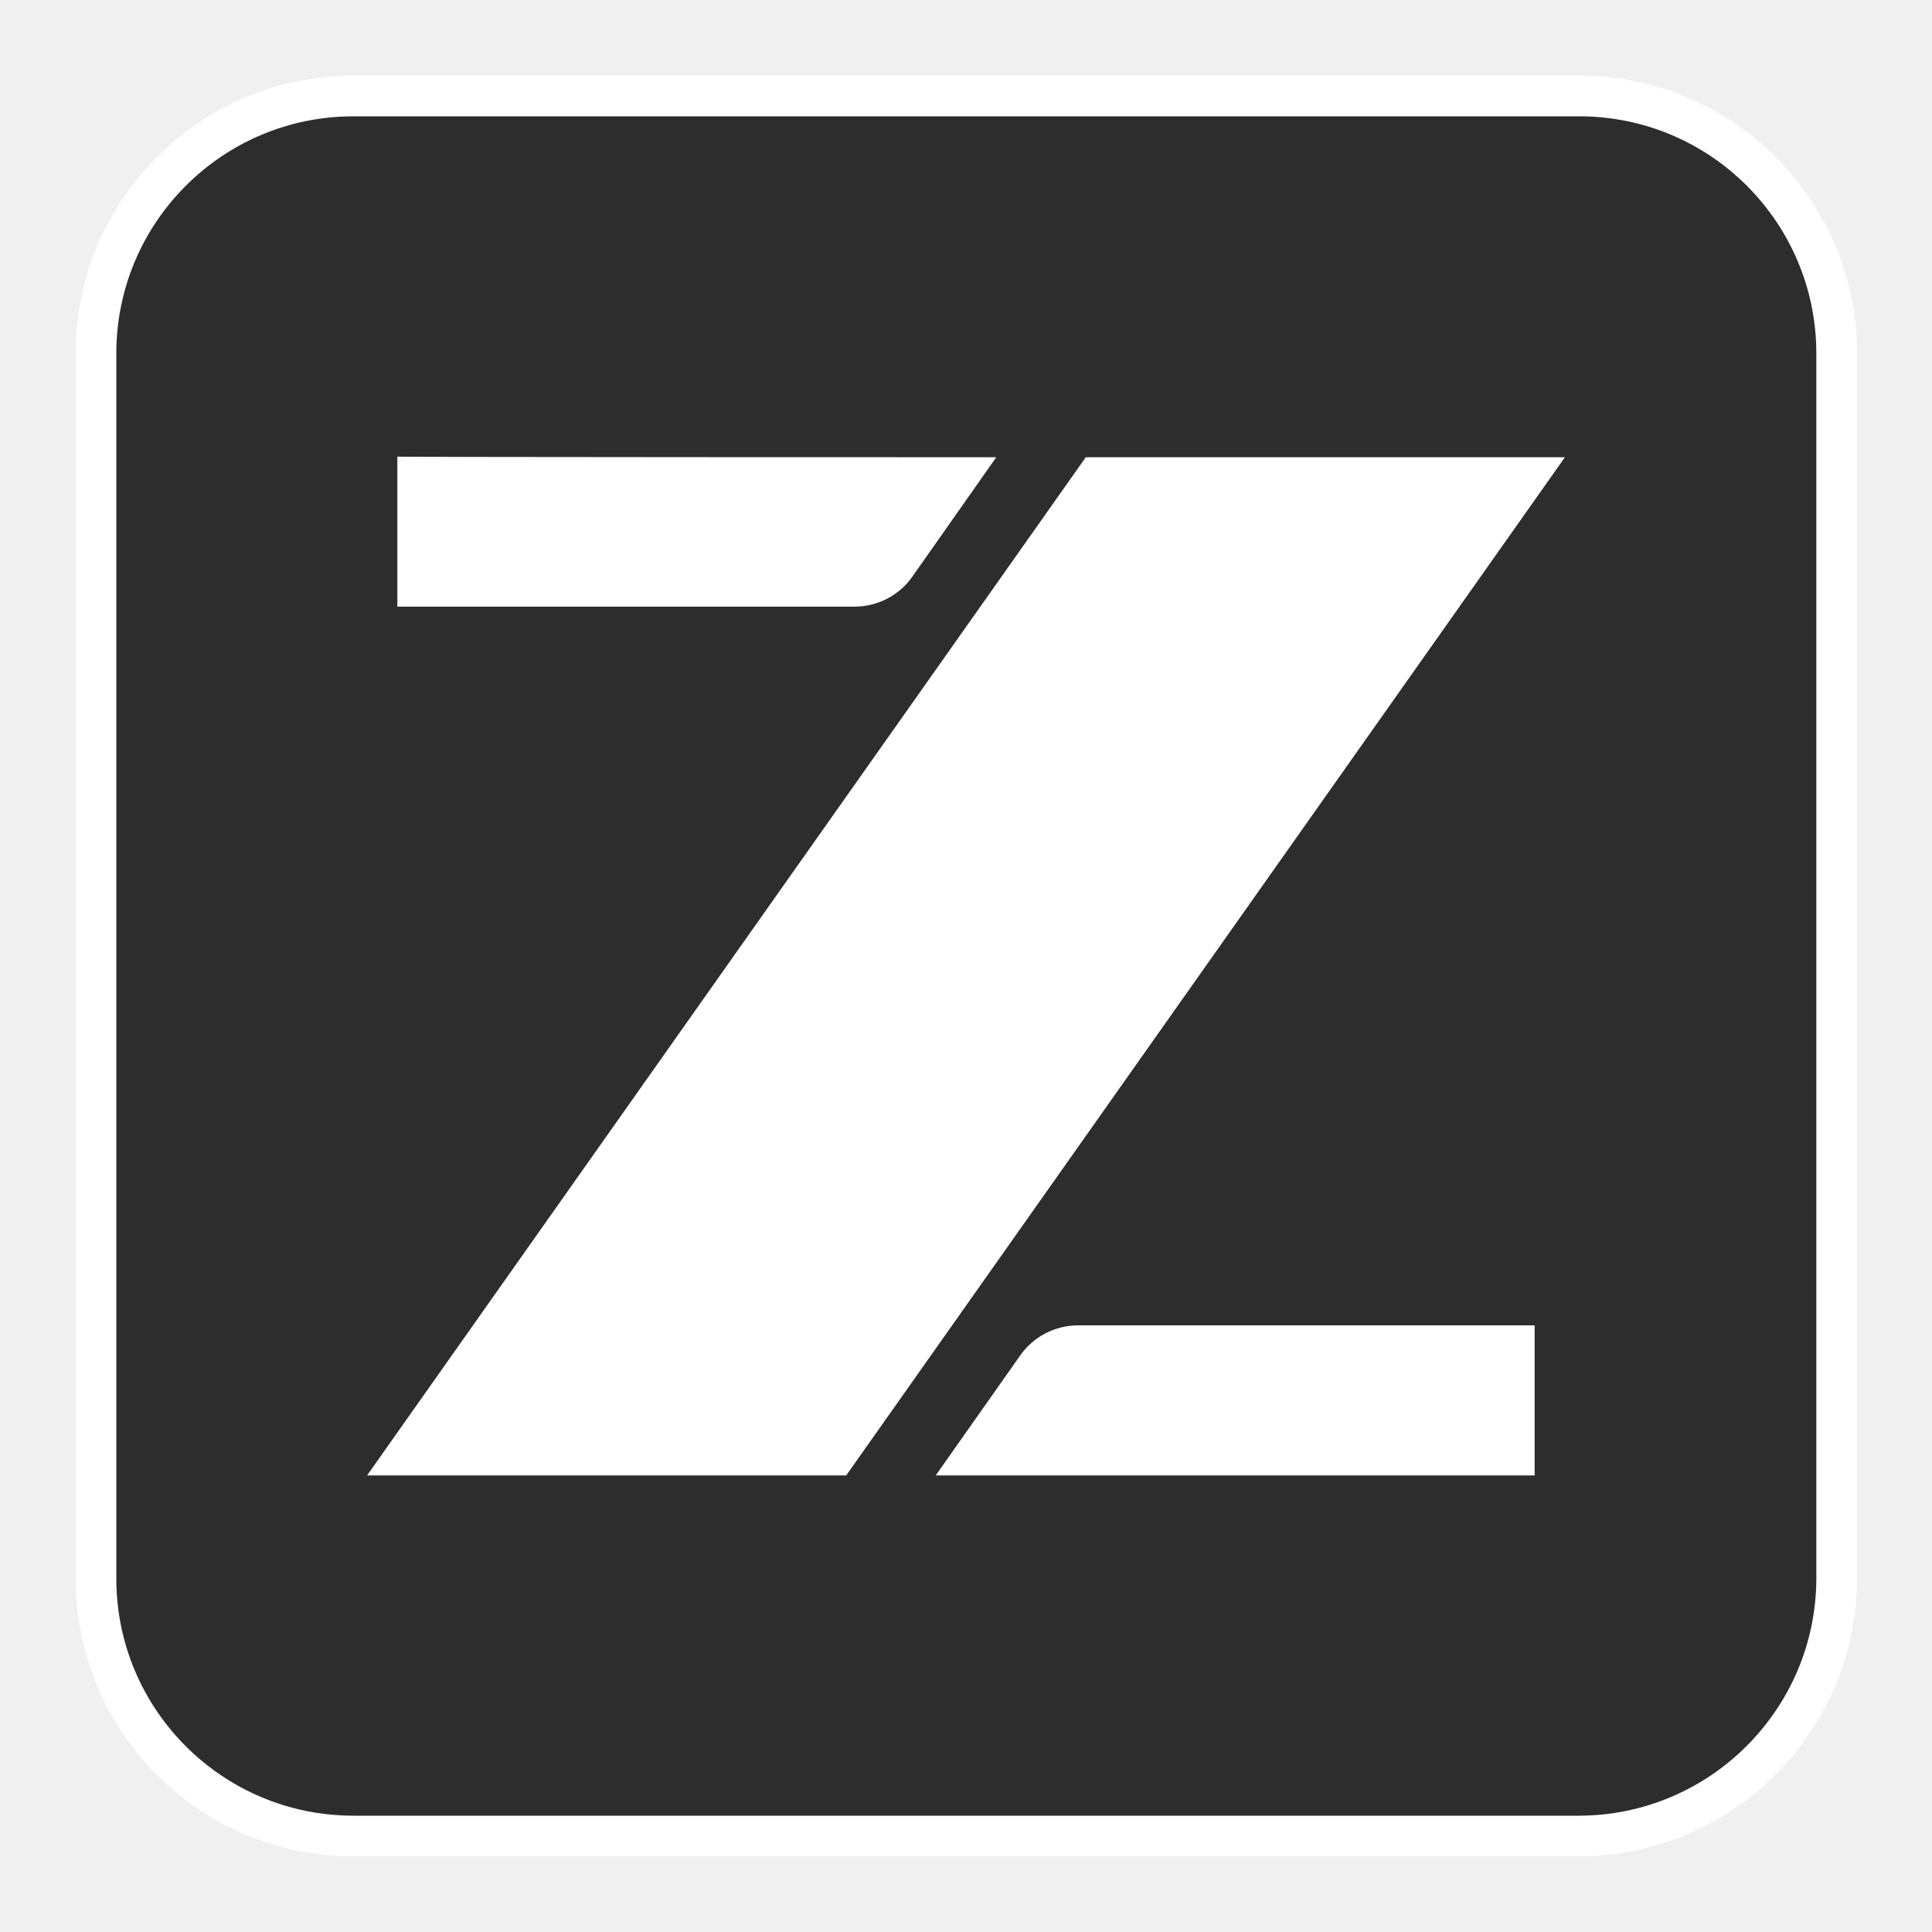
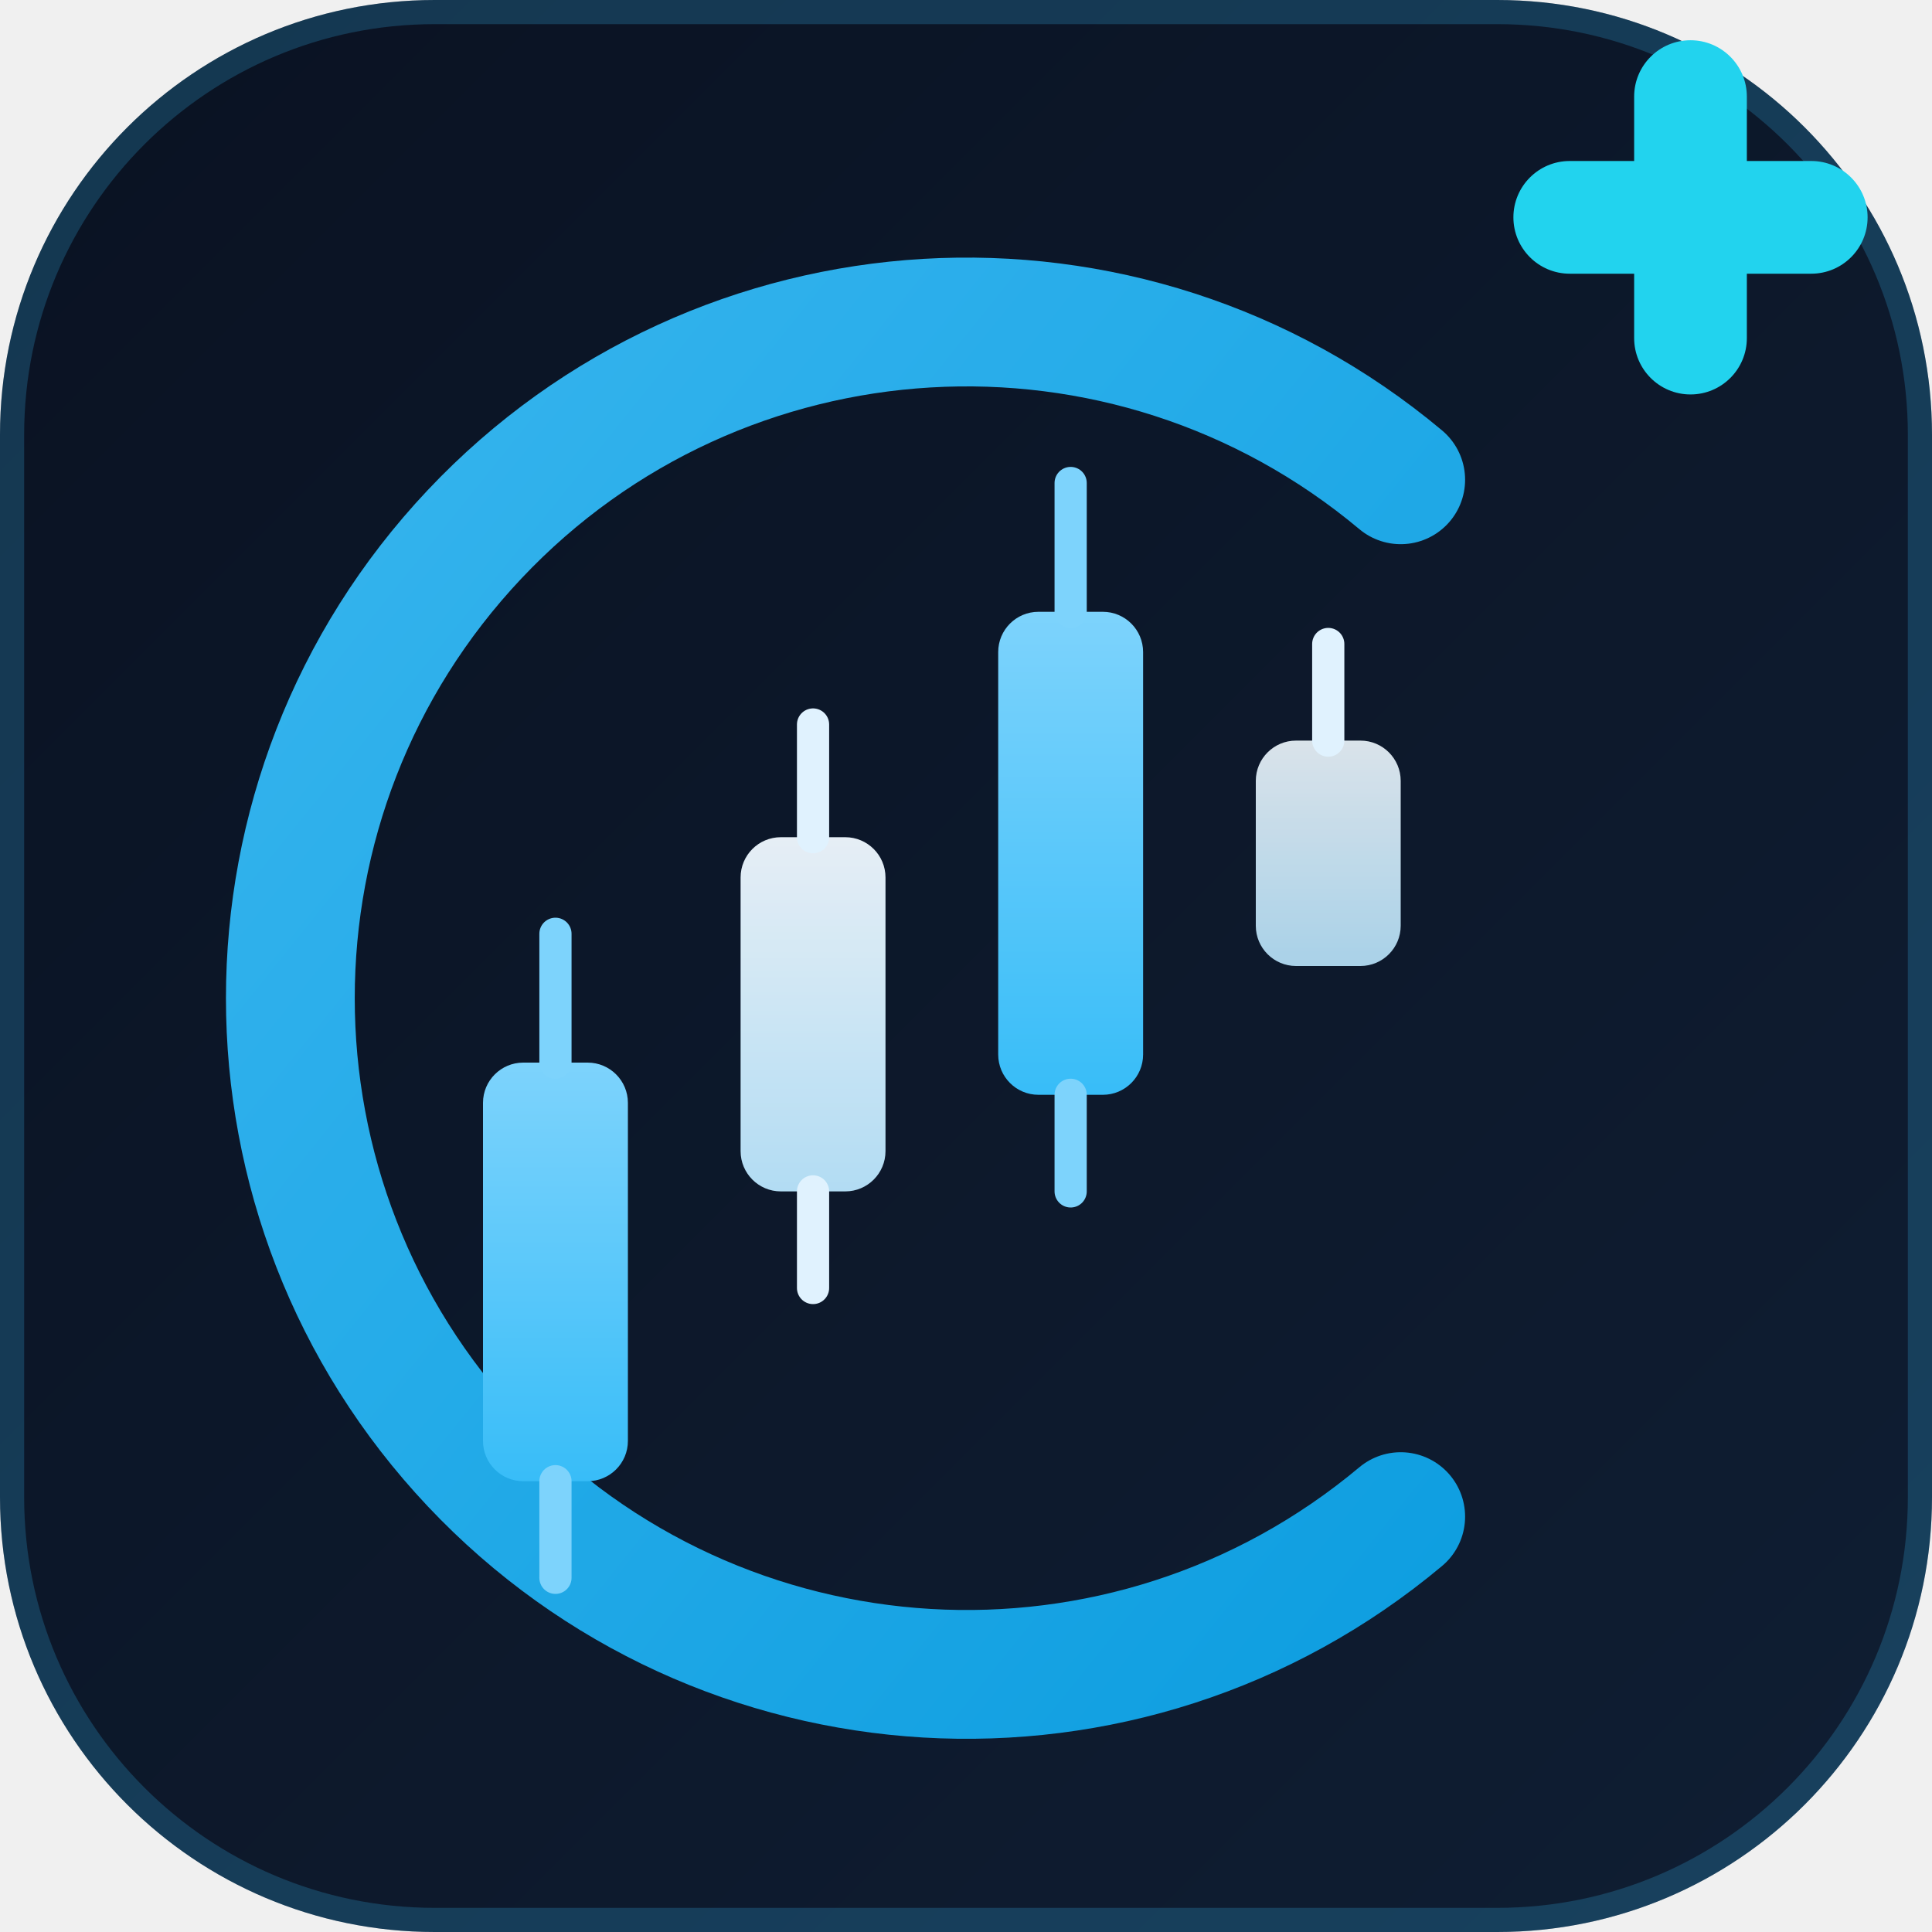
- <svg xmlns="http://www.w3.org/2000/svg" version="1.1" x="0px" y="0px" viewBox="0 0 30 30" style="enable-background:new 0 0 30 30;" xml:space="preserve">
+ <svg xmlns="http://www.w3.org/2000/svg" viewBox="0 0 120 120" fill="none" role="img" aria-label="chartplus logo">
  <defs>
-     <style type="text/css">
-     .st194{fill:#2D2D2D;stroke:#FFFFFF;stroke-width:0.632;stroke-miterlimit:10;}
-     .st23{fill:#FFFFFF;}
- 
-     .z-breathe {
-       animation: breathe 2.5s ease-in-out infinite;
-     }
- 
-     @keyframes breathe {
-       0%, 100% { opacity: 0.7; }
-       50% { opacity: 1; }
-     }
-   </style>
+     <linearGradient id="cp-bg" x1="0" y1="0" x2="1" y2="1">
+       <stop offset="0%" stop-color="#0a1222" />
+       <stop offset="100%" stop-color="#0f1e33" />
+     </linearGradient>
+     <linearGradient id="cp-ring" x1="0" y1="0" x2="1" y2="1">
+       <stop offset="0%" stop-color="#38bdf8" />
+       <stop offset="100%" stop-color="#0ea5e9" />
+     </linearGradient>
+     <linearGradient id="cp-bull" x1="0" y1="0" x2="0" y2="1">
+       <stop offset="0%" stop-color="#7dd3fc" />
+       <stop offset="100%" stop-color="#38bdf8" />
+     </linearGradient>
+     <linearGradient id="cp-bear" x1="0" y1="0" x2="0" y2="1">
+       <stop offset="0%" stop-color="#f0f9ff" />
+       <stop offset="100%" stop-color="#bae6fd" />
+     </linearGradient>
  </defs>
-   <g>
-     <path class="st194" d="M24.51,28.51H5.49c-2.21,0-4-1.79-4-4V5.49c0-2.21,1.79-4,4-4h19.03c2.21,0,4,1.79,4,4v19.03     C28.51,26.72,26.72,28.51,24.51,28.51z" />
-     <g class="z-breathe">
-       <path class="st23" d="M15.47,7.1l-1.3,1.85c-0.2,0.29-0.54,0.47-0.9,0.47h-7.1V7.09C6.16,7.1,15.47,7.1,15.47,7.1z" />
-       <polygon class="st23" points="24.3,7.1 13.14,22.91 5.7,22.91 16.86,7.1" />
-       <path class="st23" d="M14.53,22.91l1.31-1.86c0.2-0.29,0.54-0.47,0.9-0.47h7.09v2.33H14.53z" />
-     </g>
+   <rect width="120" height="120" rx="27" fill="url(#cp-bg)" />
+   <rect x="0.75" y="0.75" width="118.5" height="118.5" rx="26.25" stroke="#38bdf8" stroke-opacity="0.22" stroke-width="1.5" />
+   <path d="M 87 29.8 A 42 42 0 1 0 87 94.2" stroke="url(#cp-ring)" stroke-width="8" stroke-linecap="round" opacity="0.95" />
+   <rect x="30" y="66" width="9" height="26" rx="2.5" fill="url(#cp-bull)" />
+   <line x1="34.5" y1="58" x2="34.5" y2="66" stroke="#7dd3fc" stroke-width="2" stroke-linecap="round" />
+   <line x1="34.5" y1="92" x2="34.5" y2="98" stroke="#7dd3fc" stroke-width="2" stroke-linecap="round" />
+   <rect x="46" y="52" width="9" height="22" rx="2.5" fill="url(#cp-bear)" opacity="0.95" />
+   <line x1="50.5" y1="45" x2="50.5" y2="52" stroke="#e0f2fe" stroke-width="2" stroke-linecap="round" />
+   <line x1="50.5" y1="74" x2="50.5" y2="80" stroke="#e0f2fe" stroke-width="2" stroke-linecap="round" />
+   <rect x="62" y="38" width="9" height="30" rx="2.5" fill="url(#cp-bull)" />
+   <line x1="66.5" y1="30" x2="66.5" y2="38" stroke="#7dd3fc" stroke-width="2" stroke-linecap="round" />
+   <line x1="66.5" y1="68" x2="66.5" y2="74" stroke="#7dd3fc" stroke-width="2" stroke-linecap="round" />
+   <rect x="78" y="46" width="9" height="14" rx="2.5" fill="url(#cp-bear)" opacity="0.9" />
+   <line x1="82.5" y1="40" x2="82.5" y2="46" stroke="#e0f2fe" stroke-width="2" stroke-linecap="round" />
+   <g fill="#22d3ee">
+     <rect x="94" y="10" width="22" height="7" rx="3.5" />
+     <rect x="101.5" y="2.5" width="7" height="22" rx="3.5" />
  </g>
</svg>
